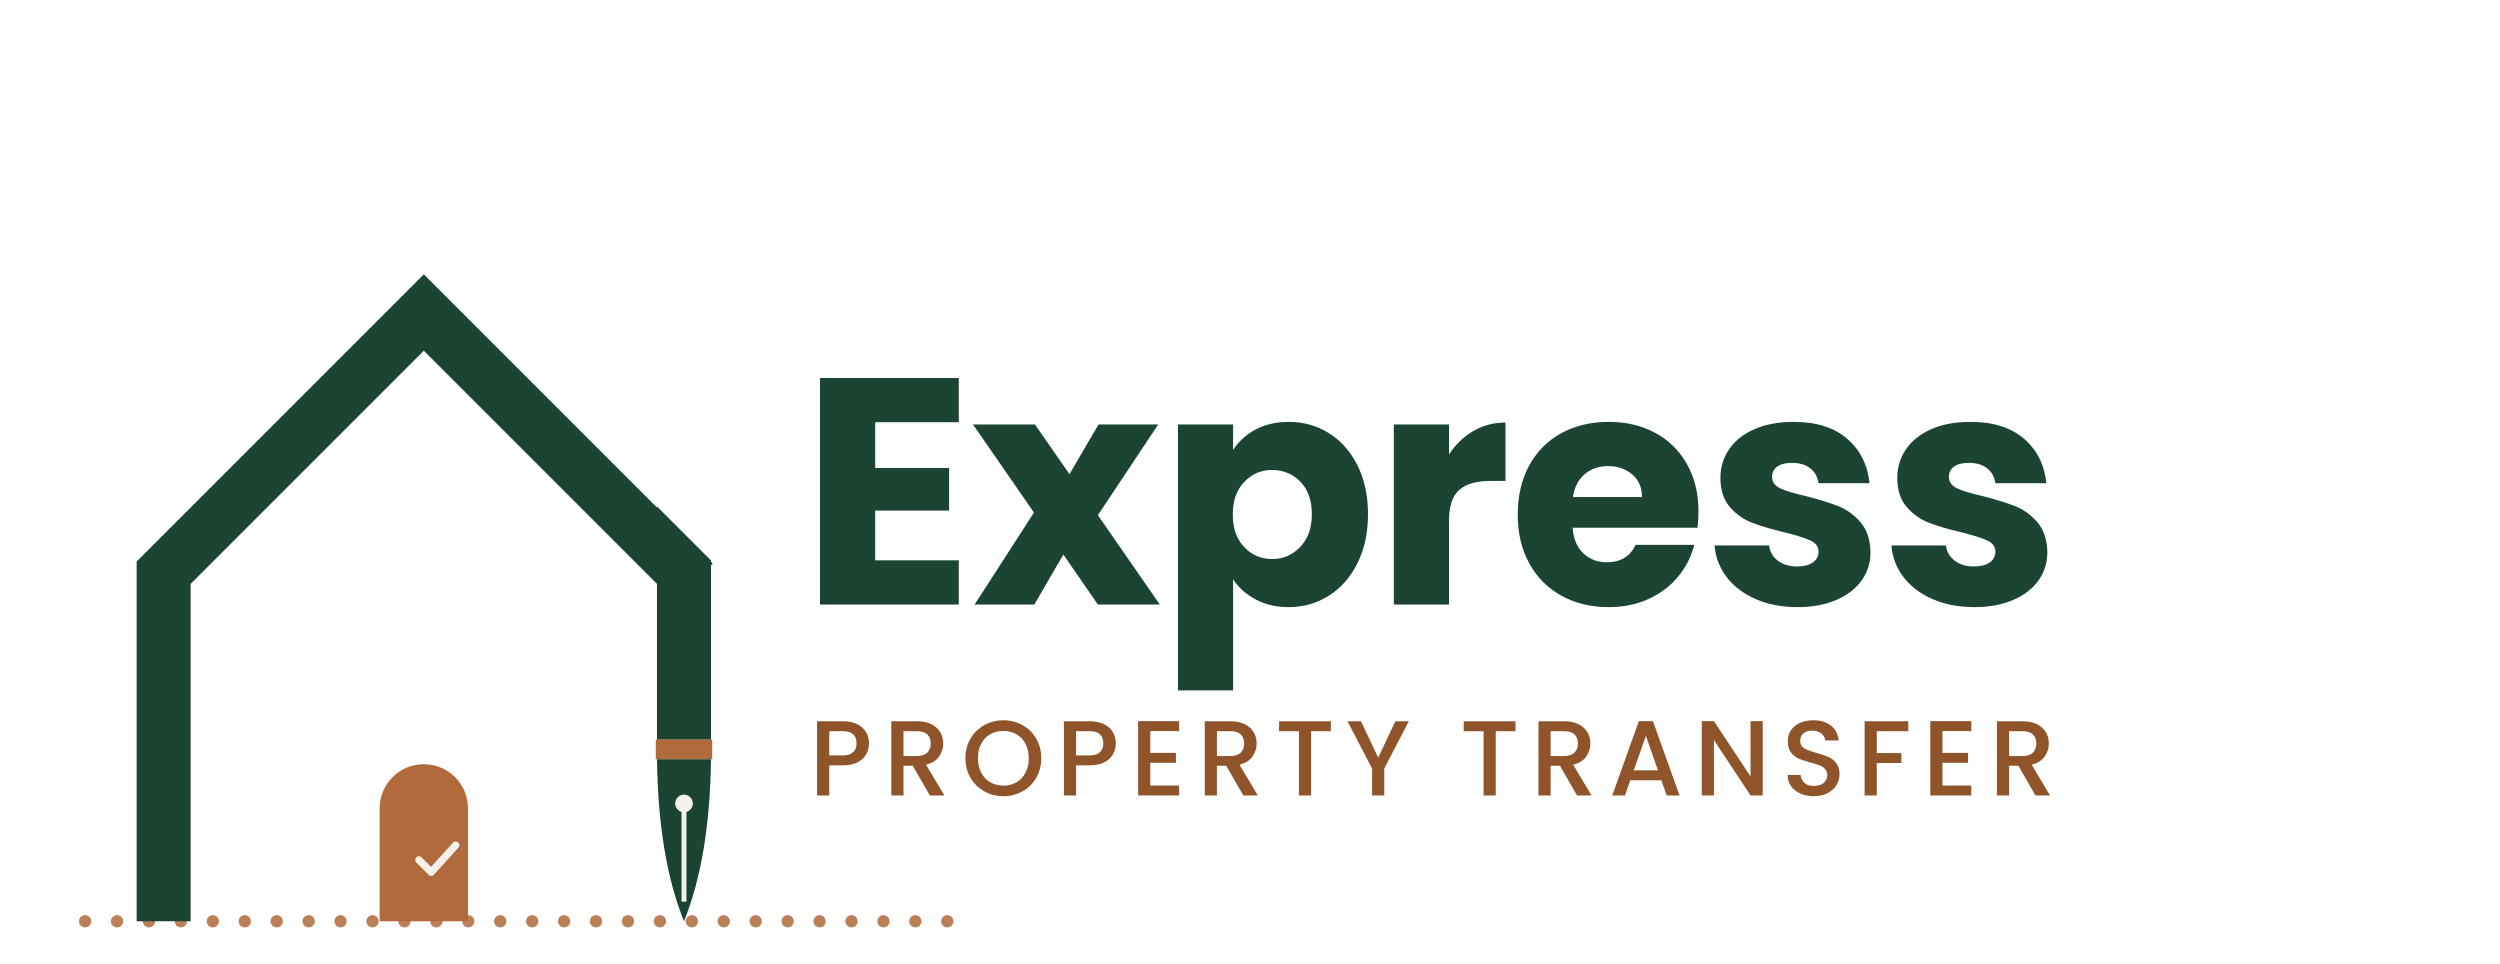
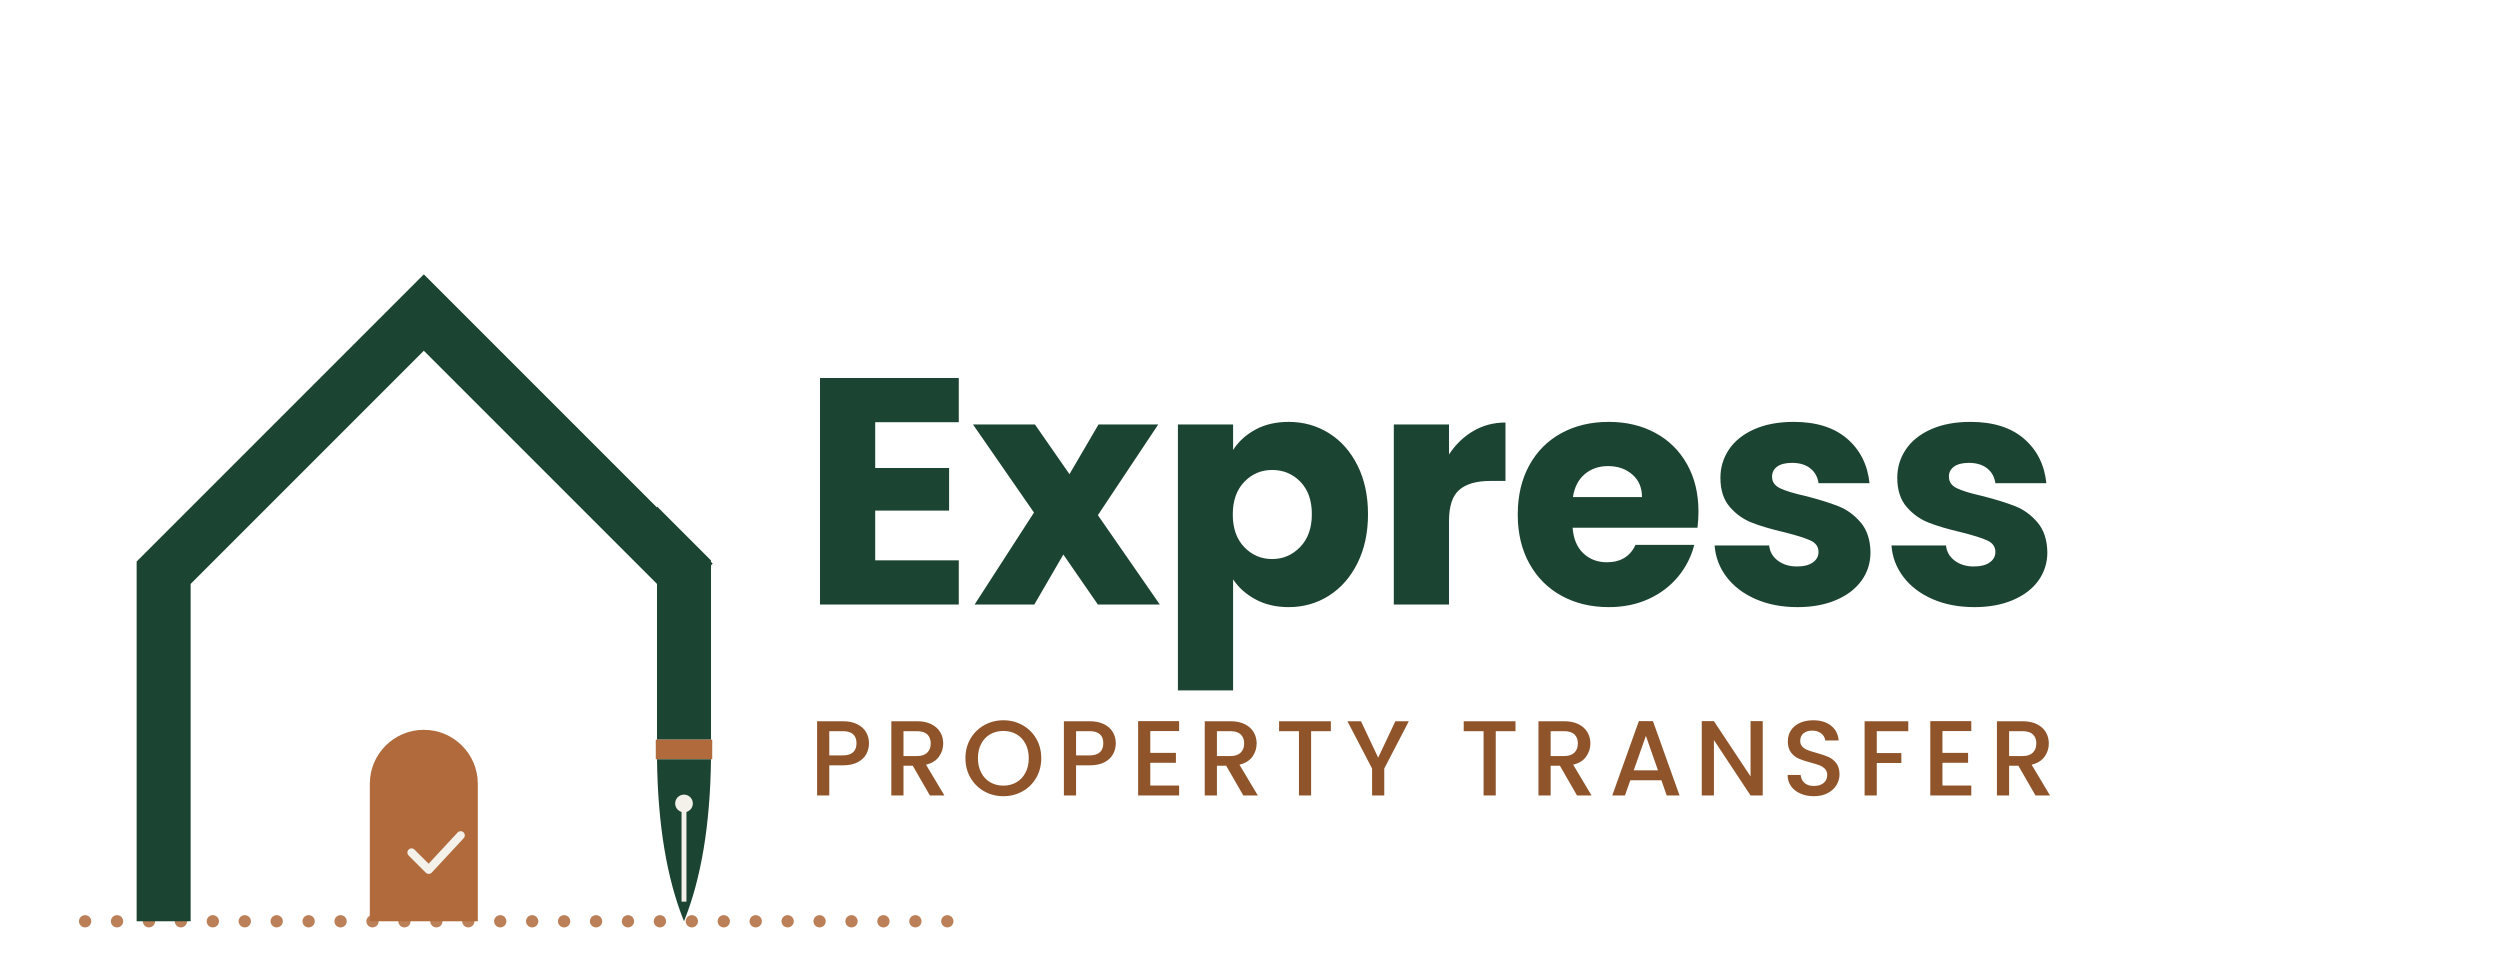
<svg xmlns="http://www.w3.org/2000/svg" viewBox="0 -12 1100 424" width="1100" height="424">
  <g transform="translate(-90 -30) scale(1.08)">
    <path d="M118 392H470" fill="none" stroke="#B06A3B" stroke-width="5" stroke-linecap="round" stroke-dasharray="0.01 13" opacity="0.85" />
    <path d="M161.00 392.00L161.00 388.45L161.00 384.90L161.00 381.35L161.00 377.80L161.00 374.25L161.00 370.70L161.00 367.15L161.00 363.60L161.00 360.05L161.00 356.50L161.00 352.95L161.00 349.40L161.00 345.85L161.00 342.30L161.00 338.75L161.00 335.20L161.00 331.65L161.00 328.10L161.00 324.55L161.00 321.00L161.00 317.45L161.00 313.90L161.00 310.35L161.00 306.80L161.00 303.25L161.00 299.70L161.00 296.15L161.00 292.60L161.00 289.05L161.00 285.50L161.00 281.95L161.00 278.40L161.00 274.85L161.00 271.30L161.00 267.75L161.00 264.20L161.00 260.65L161.00 257.10L161.00 253.55L161.00 254.56L160.43 255.13L163.08 252.48L165.73 249.83L168.38 247.18L171.03 244.53L173.68 241.88L176.33 239.23L178.98 236.58L181.63 233.93L184.28 231.28L186.93 228.63L189.58 225.98L192.23 223.33L194.88 220.68L197.53 218.03L200.18 215.38L202.83 212.73L205.48 210.08L208.13 207.43L210.78 204.78L213.43 202.13L216.08 199.48L218.73 196.83L221.38 194.18L224.03 191.53L226.68 188.88L229.33 186.23L231.98 183.58L234.63 180.93L237.28 178.28L239.93 175.63L242.58 172.98L245.23 170.33L247.88 167.68L250.53 165.03L253.18 162.38L255.83 159.73L258.48 157.08L261.13 154.43L256.00 159.56L250.97 154.53L253.72 157.28L256.47 160.03L259.22 162.78L261.97 165.53L264.72 168.28L267.47 171.03L270.22 173.78L272.97 176.53L275.72 179.28L278.47 182.03L281.22 184.78L283.97 187.53L286.72 190.28L289.47 193.03L292.22 195.78L294.97 198.53L297.72 201.28L300.47 204.03L303.22 206.78L305.97 209.53L308.72 212.28L311.47 215.03L314.22 217.78L316.97 220.53L319.72 223.28L322.47 226.03L325.22 228.78L327.97 231.53L330.72 234.28L333.47 237.03L336.22 239.78L338.97 242.53L341.72 245.28L344.47 248.03L347.22 250.78L349.97 253.53L352.72 256.28L355.47 259.03L358.31 261.69L373.69 246.31L371.03 243.47L368.28 240.72L365.53 237.97L362.78 235.22L360.03 232.47L357.28 229.72L354.53 226.97L351.78 224.22L349.03 221.47L346.28 218.72L343.53 215.97L340.78 213.22L338.03 210.47L335.28 207.72L332.53 204.97L329.78 202.22L327.03 199.47L324.28 196.72L321.53 193.97L318.78 191.22L316.03 188.47L313.28 185.72L310.53 182.97L307.78 180.22L305.03 177.47L302.28 174.72L299.53 171.97L296.78 169.22L294.03 166.47L291.28 163.72L288.53 160.97L285.78 158.22L283.03 155.47L280.28 152.72L277.53 149.97L274.78 147.22L272.03 144.47L269.28 141.72L266.53 138.97L256.00 128.44L245.57 138.87L242.92 141.52L240.27 144.17L237.62 146.82L234.97 149.47L232.32 152.12L229.67 154.77L227.02 157.42L224.37 160.07L221.72 162.72L219.07 165.37L216.42 168.02L213.77 170.67L211.12 173.32L208.47 175.97L205.82 178.62L203.17 181.27L200.52 183.92L197.87 186.57L195.22 189.22L192.57 191.87L189.92 194.52L187.27 197.17L184.62 199.82L181.97 202.47L179.32 205.12L176.67 207.77L174.02 210.42L171.37 213.07L168.72 215.72L166.07 218.37L163.42 221.02L160.77 223.67L158.12 226.32L155.47 228.97L152.82 231.62L150.17 234.27L147.52 236.92L144.87 239.57L139.00 245.44L139.00 253.55L139.00 257.10L139.00 260.65L139.00 264.20L139.00 267.75L139.00 271.30L139.00 274.85L139.00 278.40L139.00 281.95L139.00 285.50L139.00 289.05L139.00 292.60L139.00 296.15L139.00 299.70L139.00 303.25L139.00 306.80L139.00 310.35L139.00 313.90L139.00 317.45L139.00 321.00L139.00 324.55L139.00 328.10L139.00 331.65L139.00 335.20L139.00 338.75L139.00 342.30L139.00 345.85L139.00 349.40L139.00 352.95L139.00 356.50L139.00 360.05L139.00 363.60L139.00 367.15L139.00 370.70L139.00 374.25L139.00 377.80L139.00 381.35L139.00 384.90L139.00 388.45L139.00 392.00Z" fill="#1C4432" />
    <path d="M256 129L268 141L256 153L244 141Z" fill="#1C4432" />
-     <path d="M238 392V346a18 18 0 0 1 36 0v46z" fill="#B06A3B" />
-     <path d="M254 367l5 5 10-11" fill="none" stroke="#F3F1EA" stroke-width="3" stroke-linecap="round" stroke-linejoin="round" />
+     <path d="M234 392V336a22 22 0 0 1 44 0v56z" fill="#B06A3B" />
+     <path d="M251 364l7 7 13-14" fill="none" stroke="#F3F1EA" stroke-width="3.4" stroke-linecap="round" stroke-linejoin="round" />
    <path d="M351 223L373 245V318H351Z" fill="#1C4432" />
    <rect x="350.5" y="318" width="23" height="8" fill="#B06A3B" />
    <path d="M351 326H373Q372.5 366 362 392Q351.5 366 351 326Z" fill="#1C4432" />
    <circle cx="362" cy="344" r="3.6" fill="#F3F1EA" />
    <rect x="361" y="344" width="2" height="40" fill="#F3F1EA" />
  </g>
  <g transform="translate(352 254) scale(1.42)">
    <path fill="#1C4432" d="M23.3 -56.5V-42.3H46.2V-29.1H23.3V-13.7H49.2V0.0H6.2V-70.2H49.2V-56.5Z M92.3 0.0 81.6 -15.5 72.6 0.0H54.1L72.5 -28.5L53.6 -55.8H72.8L83.5 -40.4L92.5 -55.8H111.0L92.3 -27.7L111.5 0.0Z M151.4 -56.6Q158.3 -56.6 163.9 -53.1Q169.5 -49.6 172.75 -43.1Q176.0 -36.6 176.0 -28.0Q176.0 -19.4 172.75 -12.85Q169.5 -6.3 163.9 -2.75Q158.3 0.8 151.4 0.8Q145.6 0.8 141.15 -1.6Q136.7 -4.0 134.2 -7.8V26.6H117.1V-55.8H134.2V-47.9Q136.7 -51.8 141.1 -54.2Q145.5 -56.6 151.4 -56.6ZM146.3 -41.7Q141.2 -41.7 137.65 -38.0Q134.1 -34.3 134.1 -27.9Q134.1 -21.5 137.65 -17.8Q141.2 -14.1 146.3 -14.1Q151.4 -14.1 155.0 -17.85Q158.6 -21.6 158.6 -28.0Q158.6 -34.4 155.05 -38.05Q151.5 -41.7 146.3 -41.7Z M218.6 -56.4V-38.3H213.9Q207.5 -38.3 204.3 -35.55Q201.1 -32.8 201.1 -25.9V0.0H184.0V-55.8H201.1V-46.5Q204.1 -51.1 208.6 -53.75Q213.1 -56.4 218.6 -56.4Z M278.1 -23.8H239.4Q239.8 -18.6 242.75 -15.85Q245.7 -13.1 250 -13.1Q256.4 -13.1 258.9 -18.5H277.1Q275.7 -13.0 272.05 -8.6Q268.4 -4.2 262.9 -1.7Q257.4 0.8 250.6 0.8Q242.4 0.8 236 -2.7Q229.6 -6.2 226 -12.7Q222.4 -19.2 222.4 -27.9Q222.4 -36.6 225.95 -43.1Q229.5 -49.6 235.9 -53.1Q242.3 -56.6 250.6 -56.6Q258.7 -56.6 265.0 -53.2Q271.3 -49.8 274.85 -43.5Q278.4 -37.2 278.4 -28.8Q278.4 -26.4 278.1 -23.8ZM260.9 -33.3Q260.9 -37.7 257.9 -40.3Q254.9 -42.9 250.4 -42.9Q246.1 -42.9 243.15 -40.4Q240.2 -37.9 239.5 -33.3Z M283.4 -18.3H300.3Q300.6 -15.4 303.0 -13.6Q305.4 -11.8 308.9 -11.8Q312.1 -11.8 313.85 -13.05Q315.6 -14.3 315.6 -16.3Q315.6 -18.7 313.1 -19.85Q310.6 -21.0 305 -22.4Q299 -23.8 295 -25.35Q291 -26.9 288.1 -30.25Q285.2 -33.6 285.2 -39.3Q285.2 -44.1 287.85 -48.05Q290.5 -52.0 295.65 -54.3Q300.8 -56.6 307.9 -56.6Q318.4 -56.6 324.45 -51.4Q330.5 -46.2 331.4 -37.6H315.6Q315.2 -40.5 313.05 -42.2Q310.9 -43.9 307.4 -43.9Q304.4 -43.9 302.8 -42.75Q301.2 -41.6 301.2 -39.6Q301.2 -37.2 303.75 -36.0Q306.3 -34.8 311.7 -33.6Q317.9 -32.0 321.8 -30.45Q325.7 -28.9 328.65 -25.45Q331.6 -22.0 331.7 -16.2Q331.7 -11.3 328.95 -7.45Q326.2 -3.6 321.05 -1.4Q315.9 0.8 309.1 0.8Q301.8 0.8 296.1 -1.7Q290.4 -4.2 287.1 -8.55Q283.8 -12.9 283.4 -18.3Z M338.2 -18.3H355.1Q355.4 -15.4 357.8 -13.6Q360.2 -11.8 363.7 -11.8Q366.9 -11.8 368.65 -13.05Q370.4 -14.3 370.4 -16.3Q370.4 -18.7 367.9 -19.85Q365.4 -21.0 359.8 -22.4Q353.8 -23.8 349.8 -25.35Q345.8 -26.9 342.9 -30.25Q340 -33.6 340 -39.3Q340 -44.1 342.65 -48.05Q345.3 -52.0 350.45 -54.3Q355.6 -56.6 362.7 -56.6Q373.2 -56.6 379.25 -51.4Q385.3 -46.2 386.2 -37.6H370.4Q370 -40.5 367.85 -42.2Q365.7 -43.9 362.2 -43.9Q359.2 -43.9 357.6 -42.75Q356 -41.6 356 -39.6Q356 -37.2 358.55 -36.0Q361.1 -34.8 366.5 -33.6Q372.7 -32.0 376.6 -30.45Q380.5 -28.9 383.45 -25.45Q386.4 -22.0 386.5 -16.2Q386.5 -11.3 383.75 -7.45Q381 -3.6 375.85 -1.4Q370.7 0.8 363.9 0.8Q356.6 0.8 350.9 -1.7Q345.2 -4.2 341.9 -8.55Q338.6 -12.9 338.2 -18.3Z" />
  </g>
  <g transform="translate(356 338) scale(0.4698778)">
    <path fill="#8F5429" d="M31.5 -28.2H18.9V0.0H7.5V-69.5H31.5Q39.5 -69.5 45.05 -66.75Q50.6 -64.0 53.35 -59.3Q56.1 -54.6 56.1 -48.8Q56.1 -43.5 53.6 -38.8Q51.1 -34.1 45.6 -31.15Q40.1 -28.2 31.5 -28.2ZM44.4 -48.8Q44.4 -60.2 31.5 -60.2H18.9V-37.5H31.5Q38.0 -37.5 41.2 -40.45Q44.4 -43.4 44.4 -48.8Z M113.1 0.0 97.1 -27.8H88.4V0.0H77.0V-69.5H101.0Q109.0 -69.5 114.55 -66.7Q120.1 -63.9 122.85 -59.2Q125.6 -54.5 125.6 -48.7Q125.6 -41.9 121.65 -36.35Q117.7 -30.8 109.5 -28.8L126.7 0.0ZM88.4 -36.9H101.0Q107.4 -36.9 110.65 -40.1Q113.9 -43.3 113.9 -48.7Q113.9 -54.1 110.7 -57.15Q107.5 -60.2 101.0 -60.2H88.4Z M146.4 -34.9Q146.4 -45.1 151.15 -53.2Q155.9 -61.3 164.05 -65.85Q172.2 -70.4 181.9 -70.4Q191.7 -70.4 199.85 -65.85Q208.0 -61.3 212.7 -53.2Q217.4 -45.1 217.4 -34.9Q217.4 -24.7 212.7 -16.55Q208.0 -8.4 199.85 -3.85Q191.7 0.7 181.9 0.7Q172.2 0.7 164.05 -3.85Q155.9 -8.4 151.15 -16.55Q146.4 -24.7 146.4 -34.9ZM205.7 -34.9Q205.7 -42.6 202.65 -48.4Q199.6 -54.2 194.2 -57.3Q188.8 -60.4 181.9 -60.4Q175.0 -60.4 169.6 -57.3Q164.2 -54.2 161.15 -48.4Q158.1 -42.6 158.1 -34.9Q158.1 -27.2 161.15 -21.35Q164.2 -15.5 169.6 -12.35Q175.0 -9.2 181.9 -9.2Q188.8 -9.2 194.2 -12.35Q199.6 -15.5 202.65 -21.35Q205.7 -27.2 205.7 -34.9Z M262.6 -28.2H250.0V0.0H238.6V-69.5H262.6Q270.6 -69.5 276.15 -66.75Q281.7 -64.0 284.45 -59.3Q287.2 -54.6 287.2 -48.8Q287.2 -43.5 284.7 -38.8Q282.2 -34.1 276.7 -31.15Q271.2 -28.2 262.6 -28.2ZM275.5 -48.8Q275.5 -60.2 262.6 -60.2H250.0V-37.5H262.6Q269.1 -37.5 272.3 -40.45Q275.5 -43.4 275.5 -48.8Z M319.5 -60.3V-39.9H343.5V-30.6H319.5V-9.3H346.5V0.0H308.1V-69.6H346.5V-60.3Z M406.6 0.0 390.6 -27.8H381.9V0.0H370.5V-69.5H394.5Q402.5 -69.5 408.05 -66.7Q413.6 -63.9 416.35 -59.2Q419.1 -54.5 419.1 -48.7Q419.1 -41.9 415.15 -36.35Q411.2 -30.8 403.0 -28.8L420.2 0.0ZM381.9 -36.9H394.5Q400.9 -36.9 404.15 -40.1Q407.4 -43.3 407.4 -48.7Q407.4 -54.1 404.2 -57.15Q401.0 -60.2 394.5 -60.2H381.9Z M488.6 -69.5V-60.2H470.1V0.0H458.7V-60.2H440.1V-69.5Z M561.6 -69.5 538.6 -25.2V0.0H527.2V-25.2L504.1 -69.5H516.8L532.9 -35.4L549.0 -69.5Z M661.5 -69.5V-60.2H643.0V0.0H631.6V-60.2H613.0V-69.5Z M719.1 0.0 703.1 -27.8H694.4V0.0H683.0V-69.5H707.0Q715.0 -69.5 720.55 -66.7Q726.1 -63.9 728.85 -59.2Q731.6 -54.5 731.6 -48.7Q731.6 -41.9 727.65 -36.35Q723.7 -30.8 715.5 -28.8L732.7 0.0ZM694.4 -36.9H707.0Q713.4 -36.9 716.65 -40.1Q719.9 -43.3 719.9 -48.7Q719.9 -54.1 716.7 -57.15Q713.5 -60.2 707.0 -60.2H694.4Z M798.1 -14.2H769.0L764.0 0.0H752.1L777.0 -69.6H790.2L815.1 0.0H803.1ZM794.9 -23.5 783.6 -55.8 772.2 -23.5Z M893 0.0H881.6L847.3 -51.9V0.0H835.9V-69.6H847.3L881.6 -17.8V-69.6H893Z M916.3 -19.2H928.5Q928.9 -14.7 932.05 -11.8Q935.2 -8.9 940.9 -8.9Q946.8 -8.9 950.1 -11.75Q953.4 -14.6 953.4 -19.1Q953.4 -22.6 951.35 -24.8Q949.3 -27.0 946.25 -28.2Q943.2 -29.4 937.8 -30.8Q931 -32.6 926.75 -34.45Q922.5 -36.3 919.5 -40.2Q916.5 -44.1 916.5 -50.6Q916.5 -56.6 919.5 -61.1Q922.5 -65.6 927.9 -68.0Q933.3 -70.4 940.4 -70.4Q950.5 -70.4 956.95 -65.35Q963.4 -60.3 964.1 -51.5H951.5Q951.2 -55.3 947.9 -58.0Q944.6 -60.7 939.2 -60.7Q934.3 -60.7 931.2 -58.2Q928.1 -55.7 928.1 -51.0Q928.1 -47.8 930.05 -45.75Q932 -43.7 935 -42.5Q938 -41.3 943.2 -39.9Q950.1 -38.0 954.45 -36.1Q958.8 -34.2 961.85 -30.25Q964.9 -26.3 964.9 -19.7Q964.9 -14.4 962.05 -9.7Q959.2 -5.0 953.75 -2.15Q948.3 0.7 940.9 0.7Q933.9 0.7 928.3 -1.75Q922.7 -4.2 919.5 -8.7Q916.3 -13.2 916.3 -19.2Z M1029.3 -69.5V-60.2H999.8V-39.7H1022.8V-30.4H999.8V0.0H988.4V-69.5Z M1061.3 -60.3V-39.9H1085.3V-30.6H1061.3V-9.3H1088.3V0.0H1049.9V-69.6H1088.3V-60.3Z M1148.4 0.0 1132.4 -27.8H1123.7V0.0H1112.3V-69.5H1136.3Q1144.3 -69.5 1149.85 -66.7Q1155.4 -63.9 1158.15 -59.2Q1160.9 -54.5 1160.9 -48.7Q1160.9 -41.9 1156.95 -36.35Q1153 -30.8 1144.8 -28.8L1162 0.0ZM1123.7 -36.9H1136.3Q1142.7 -36.9 1145.95 -40.1Q1149.2 -43.3 1149.2 -48.7Q1149.2 -54.1 1146 -57.15Q1142.8 -60.2 1136.3 -60.2H1123.7Z" />
  </g>
</svg>
